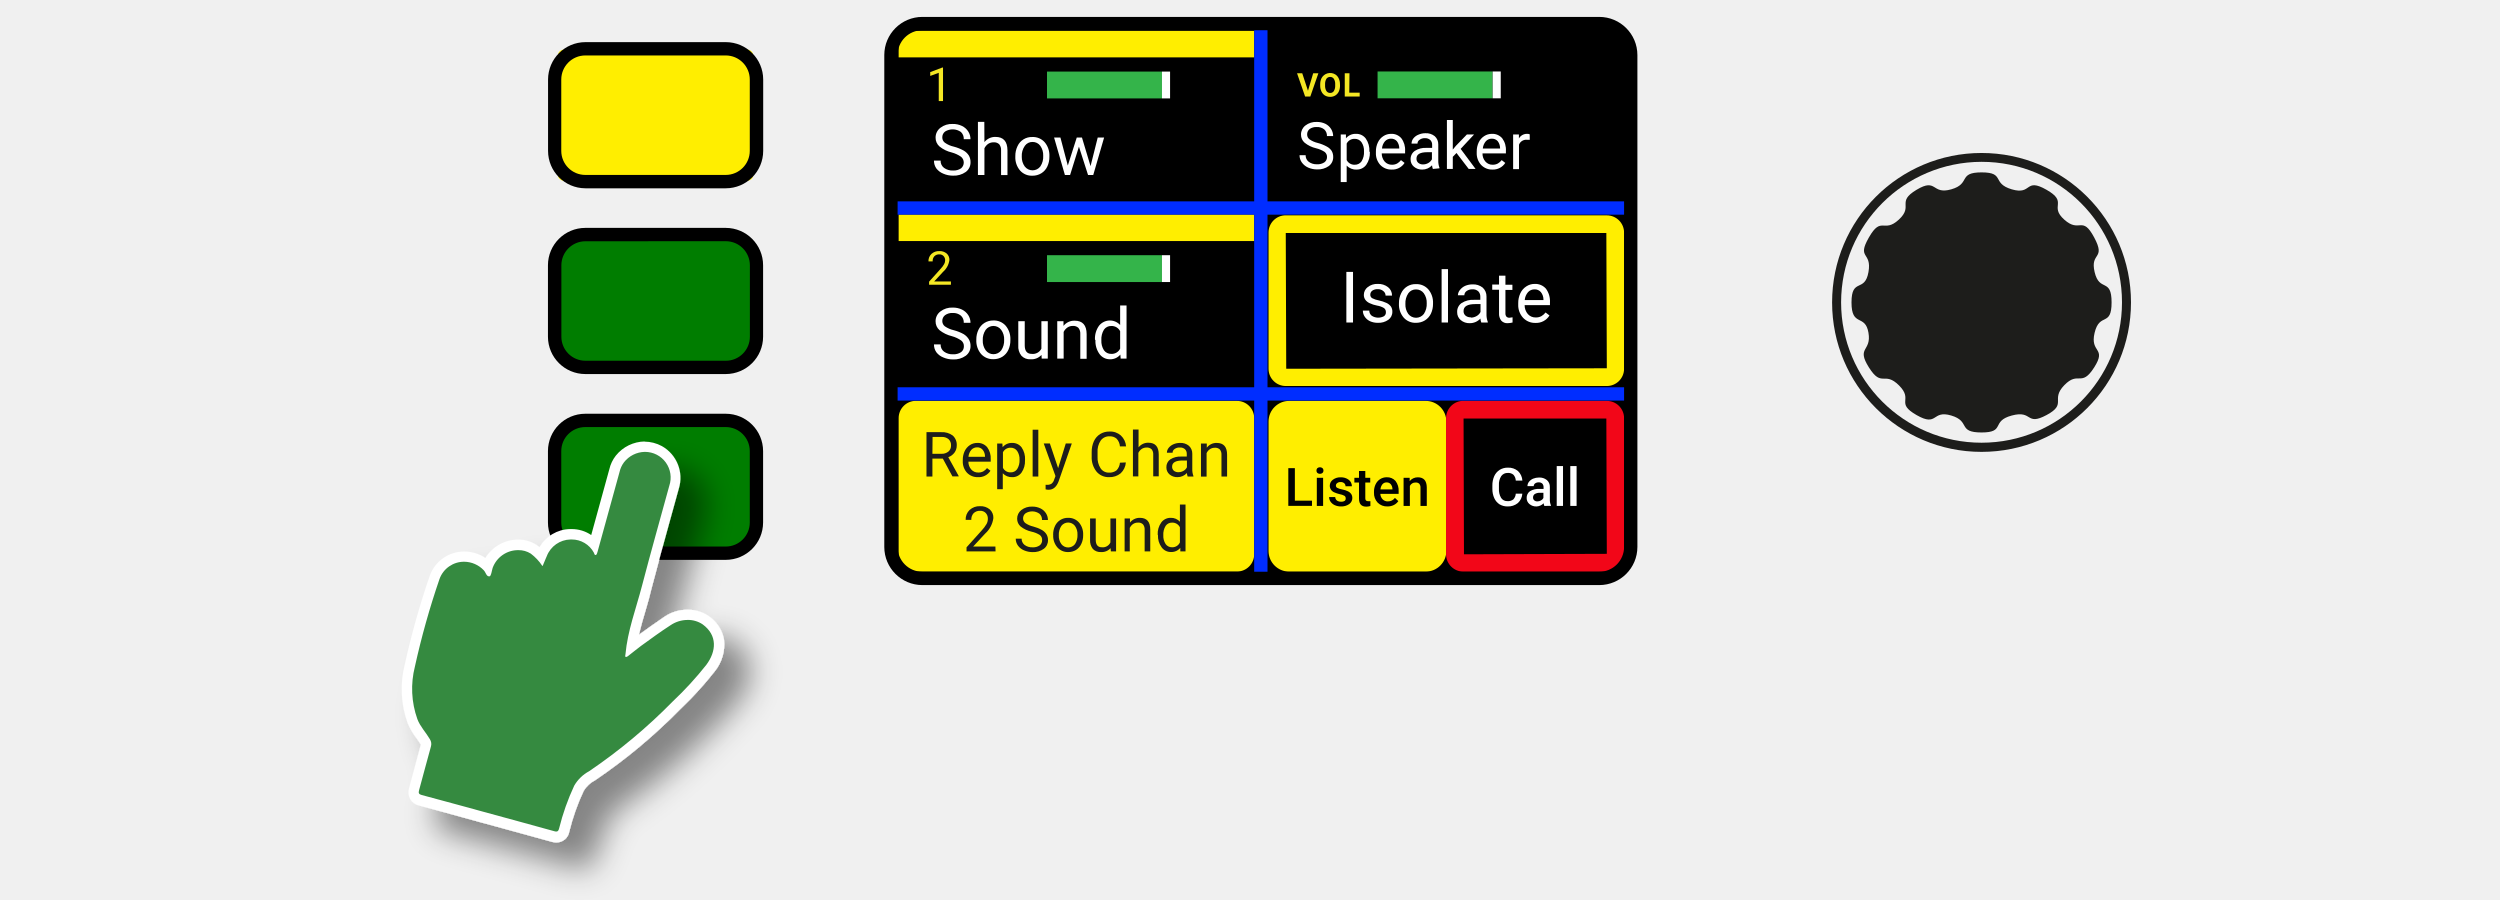
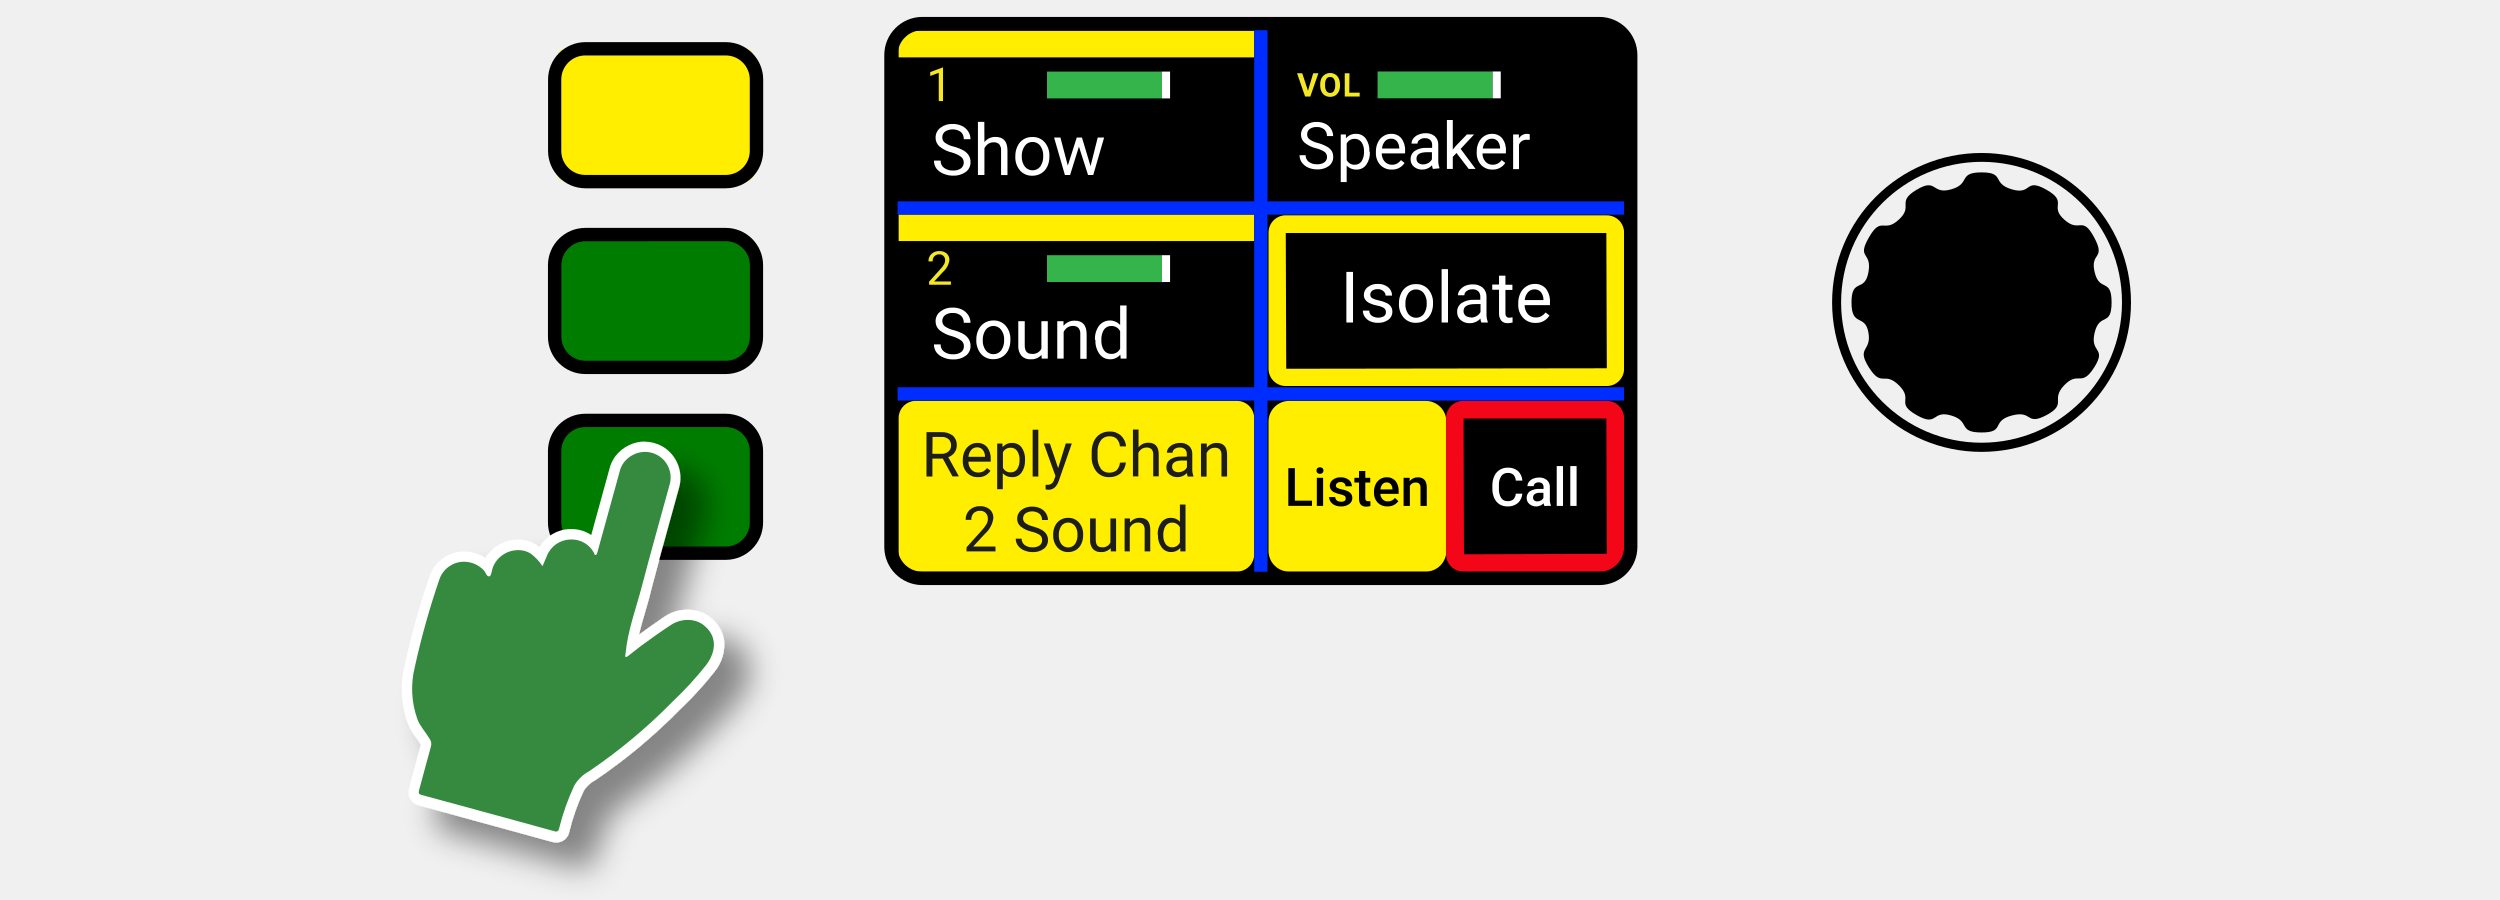
<svg xmlns="http://www.w3.org/2000/svg" width="480.61" height="172.89" viewBox="0 0 480.61 172.89">
  <defs>
-     <style>.a{fill:none;}.b{fill:#1d1d1b;}.c{fill:#007d00;}.d{fill:#fe0;}.e{fill:#34b44a;}.f{fill:#fff;}.g{fill:#f4e724;}.h{clip-path:url(#a);}.i{clip-path:url(#b);}.j{fill:#f20618;}.k{fill:#002dff;}.l{filter:url(#c);}.m{fill:#368a41;}</style>
+     <style>.a{fill:none;}.b{fill:#1d1d1b;}.c{fill:#007d00;}.d{fill:#fe0;}.e{fill:#34b44a;}.f{fill:#fff;}.g{fill:#f4e724;}.h{clip-path:url(#a);}.i{clip-path:url(#b);}.j{fill:#f20618;}.k{fill:#002dff;}.l{filter:url(#c);}.m{fill:#368a41;}.n{fill:currentColor;}</style>
    <clipPath id="a">
      <rect class="a" x="177.83" y="57.53" width="63.24" height="14.87" />
    </clipPath>
    <clipPath id="b">
      <rect class="a" x="177.83" y="22.22" width="63.24" height="14.87" />
    </clipPath>
    <filter id="c" x="-40%" y="-40%" width="180%" height="180%" name="dropshadow-right_mcx">
      <feGaussianBlur stdDeviation="3" in="SourceAlpha" />
      <feOffset dx="5" dy="5" />
      <feComponentTransfer>
        <feFuncA slope="0.45" type="linear" />
      </feComponentTransfer>
      <feMerge>
        <feMergeNode />
        <feMergeNode in="SourceGraphic" />
      </feMerge>
    </filter>
  </defs>
-   <path class="b" d="M405.94,58.14c0,4.8-2.3,1.84-3.26,5.82s2.4,2.77-.09,6.68-3,.58-5.74,3.41.64,3.57-3.41,5.74-2.6-1-6.68.09-1.14,3.26-5.82,3.26-2.05-2.14-5.83-3.26-2.52,2.29-6.67-.09-.51-2.84-3.36-5.69-3.29.51-5.79-3.46.54-3-.09-6.68-3.26-1-3.26-5.82,2.55-1.81,3.26-5.83-2.33-2.45.09-6.67,2.82-.72,5.74-3.41-.57-3.35,3.41-5.74,2.85,1,6.67-.09,1.22-3.26,5.83-3.26,1.86,2.09,5.82,3.26,2.43-2.34,6.68.09.42,3.07,3.41,5.74,3.41-.94,5.74,3.41-.83,2.75.09,6.67,3.26,1,3.26,5.83" />
-   <path class="b" d="M380.94,31.11a27,27,0,1,1-27,27,27.06,27.06,0,0,1,27-27m0-1.7a28.73,28.73,0,1,0,28.73,28.73,28.73,28.73,0,0,0-28.73-28.73Z" />
+   <path class="n" d="M405.94,58.14c0,4.8-2.3,1.84-3.26,5.82s2.4,2.77-.09,6.68-3,.58-5.74,3.41.64,3.57-3.41,5.74-2.6-1-6.68.09-1.14,3.26-5.82,3.26-2.05-2.14-5.83-3.26-2.52,2.29-6.67-.09-.51-2.84-3.36-5.69-3.29.51-5.79-3.46.54-3-.09-6.68-3.26-1-3.26-5.82,2.55-1.81,3.26-5.83-2.33-2.45.09-6.67,2.82-.72,5.74-3.41-.57-3.35,3.41-5.74,2.85,1,6.67-.09,1.22-3.26,5.83-3.26,1.86,2.09,5.82,3.26,2.43-2.34,6.68.09.42,3.07,3.41,5.74,3.41-.94,5.74,3.41-.83,2.75.09,6.67,3.26,1,3.26,5.83" />
+   <path class="n" d="M380.94,31.11a27,27,0,1,1-27,27,27.06,27.06,0,0,1,27-27m0-1.7a28.73,28.73,0,1,0,28.73,28.73,28.73,28.73,0,0,0-28.73-28.73Z" />
  <rect class="c" x="107.26" y="81.64" width="37.54" height="23.89" rx="1.11" />
  <rect class="c" x="107.26" y="45.92" width="37.54" height="23.89" rx="1.11" />
  <rect class="d" x="107.26" y="9.55" width="37.54" height="25.19" rx="1.11" />
  <path d="M139.52,107.63h-27a7.19,7.19,0,0,1-7.18-7.18V86.72a7.19,7.19,0,0,1,7.18-7.18h27a7.19,7.19,0,0,1,7.18,7.18v13.73A7.19,7.19,0,0,1,139.52,107.63Zm-27-25.53a4.62,4.62,0,0,0-4.62,4.62v13.73a4.62,4.62,0,0,0,4.62,4.62h27a4.62,4.62,0,0,0,4.62-4.62V86.72a4.62,4.62,0,0,0-4.62-4.62Z" />
  <path d="M139.52,71.91h-27a7.19,7.19,0,0,1-7.18-7.18V51a7.19,7.19,0,0,1,7.18-7.19h27A7.19,7.19,0,0,1,146.7,51V64.73A7.19,7.19,0,0,1,139.52,71.91Zm-27-25.53A4.63,4.63,0,0,0,107.92,51V64.73a4.62,4.62,0,0,0,4.62,4.62h27a4.62,4.62,0,0,0,4.62-4.62V51a4.63,4.63,0,0,0-4.62-4.63Z" />
  <path d="M139.52,36.2h-27A7.2,7.2,0,0,1,105.36,29V15.29a7.2,7.2,0,0,1,7.18-7.19h27a7.2,7.2,0,0,1,7.18,7.19V29A7.2,7.2,0,0,1,139.52,36.2Zm-27-25.54a4.63,4.63,0,0,0-4.62,4.63V29a4.63,4.63,0,0,0,4.62,4.63h27A4.63,4.63,0,0,0,144.14,29V15.29a4.63,4.63,0,0,0-4.62-4.63Z" />
  <rect x="171.28" y="4.53" width="142.22" height="106.66" rx="5.52" />
  <rect class="d" x="175.03" y="79.54" width="63.72" height="28.1" />
  <path class="b" d="M181.25,88.16h-2v3.45h-1.14V83.08h2.83a3.4,3.4,0,0,1,2.22.65,2.39,2.39,0,0,1,.77,1.91A2.25,2.25,0,0,1,183.5,87a2.5,2.5,0,0,1-1.2.89l2,3.62v.07H183.1Zm-2-.92H181a2,2,0,0,0,1.34-.44,1.45,1.45,0,0,0,.49-1.16,1.54,1.54,0,0,0-.47-1.21A1.93,1.93,0,0,0,181,84h-1.72Z" />
  <path class="b" d="M188,91.73a2.79,2.79,0,0,1-2.1-.85,3.14,3.14,0,0,1-.81-2.27v-.19a3.85,3.85,0,0,1,.36-1.69,2.86,2.86,0,0,1,1-1.16,2.53,2.53,0,0,1,1.41-.42,2.36,2.36,0,0,1,1.92.82,3.56,3.56,0,0,1,.68,2.33v.45h-4.29a2.21,2.21,0,0,0,.55,1.51,1.7,1.7,0,0,0,1.33.58,1.93,1.93,0,0,0,1-.23,2.58,2.58,0,0,0,.7-.62l.66.51A2.66,2.66,0,0,1,188,91.73ZM187.84,86a1.46,1.46,0,0,0-1.11.48,2.36,2.36,0,0,0-.55,1.34h3.18v-.08a2,2,0,0,0-.45-1.28A1.32,1.32,0,0,0,187.84,86Z" />
  <path class="b" d="M197.05,88.51a3.81,3.81,0,0,1-.66,2.33,2.12,2.12,0,0,1-1.79.89,2.33,2.33,0,0,1-1.82-.74v3.06H191.7V85.27h1l.05.7a2.24,2.24,0,0,1,1.84-.82,2.19,2.19,0,0,1,1.81.86,3.89,3.89,0,0,1,.66,2.4ZM196,88.39a2.79,2.79,0,0,0-.46-1.7,1.47,1.47,0,0,0-1.25-.62,1.6,1.6,0,0,0-1.48.87v3a1.59,1.59,0,0,0,1.49.87,1.45,1.45,0,0,0,1.24-.62A3.08,3.08,0,0,0,196,88.39Z" />
  <path class="b" d="M199.61,91.61h-1.09v-9h1.09Z" />
  <path class="b" d="M203.42,90l1.47-4.75h1.16l-2.55,7.32c-.39,1-1,1.58-1.88,1.58l-.2,0-.41-.07V93.2l.3,0a1.41,1.41,0,0,0,.85-.22,1.57,1.57,0,0,0,.51-.82l.24-.64-2.26-6.27h1.18Z" />
  <path class="b" d="M216.44,88.9a3.17,3.17,0,0,1-1,2.09,3.29,3.29,0,0,1-2.24.74,3,3,0,0,1-2.42-1.09,4.34,4.34,0,0,1-.91-2.9v-.82a4.9,4.9,0,0,1,.42-2.09,3.23,3.23,0,0,1,1.21-1.39,3.36,3.36,0,0,1,1.8-.48,3.06,3.06,0,0,1,2.18.76,3.18,3.18,0,0,1,1,2.1H215.3a2.43,2.43,0,0,0-.63-1.48,1.91,1.91,0,0,0-1.37-.46,2,2,0,0,0-1.69.8A3.65,3.65,0,0,0,211,87v.82a3.71,3.71,0,0,0,.58,2.21,1.87,1.87,0,0,0,1.62.83,2.17,2.17,0,0,0,1.44-.43,2.36,2.36,0,0,0,.66-1.48Z" />
  <path class="b" d="M218.88,86a2.32,2.32,0,0,1,1.88-.89c1.34,0,2,.76,2,2.27v4.19H221.7v-4.2a1.47,1.47,0,0,0-.31-1,1.27,1.27,0,0,0-1-.33,1.59,1.59,0,0,0-.92.28,2,2,0,0,0-.63.74v4.52H217.8v-9h1.08Z" />
  <path class="b" d="M228.32,91.61a2.49,2.49,0,0,1-.15-.67,2.42,2.42,0,0,1-1.8.79,2.25,2.25,0,0,1-1.54-.53,1.74,1.74,0,0,1-.6-1.35,1.8,1.8,0,0,1,.75-1.54,3.59,3.59,0,0,1,2.12-.54h1.05v-.5a1.22,1.22,0,0,0-.34-.91,1.37,1.37,0,0,0-1-.33,1.55,1.55,0,0,0-1,.29.86.86,0,0,0-.39.71h-1.09a1.51,1.51,0,0,1,.33-.92,2.35,2.35,0,0,1,.92-.7,3.1,3.1,0,0,1,1.27-.26,2.46,2.46,0,0,1,1.71.55,2,2,0,0,1,.65,1.51v2.92a3.58,3.58,0,0,0,.22,1.39v.09Zm-1.8-.83a2,2,0,0,0,1-.26,1.56,1.56,0,0,0,.66-.69v-1.3h-.85c-1.32,0-2,.39-2,1.17a1,1,0,0,0,.34.8A1.32,1.32,0,0,0,226.52,90.78Z" />
  <path class="b" d="M232,85.27l0,.8a2.3,2.3,0,0,1,1.9-.92c1.34,0,2,.76,2,2.27v4.19h-1.08v-4.2a1.47,1.47,0,0,0-.31-1,1.27,1.27,0,0,0-1-.33,1.65,1.65,0,0,0-.93.28,2,2,0,0,0-.62.74v4.52h-1.08V85.27Z" />
  <path class="b" d="M191.39,106h-5.58v-.78l2.95-3.28a6.66,6.66,0,0,0,.9-1.21,2,2,0,0,0,.25-1,1.52,1.52,0,0,0-.4-1.1,1.4,1.4,0,0,0-1.08-.43,1.67,1.67,0,0,0-1.26.46,1.75,1.75,0,0,0-.44,1.28h-1.09a2.49,2.49,0,0,1,.76-1.9,2.79,2.79,0,0,1,2-.73,2.73,2.73,0,0,1,1.88.62,2.14,2.14,0,0,1,.69,1.67,4.87,4.87,0,0,1-1.6,3l-2.29,2.47h4.28Z" />
  <path class="b" d="M198.31,102.21a5.23,5.23,0,0,1-2.11-1,1.94,1.94,0,0,1-.66-1.49,2.07,2.07,0,0,1,.81-1.67,3.19,3.19,0,0,1,2.09-.66,3.45,3.45,0,0,1,1.57.34,2.59,2.59,0,0,1,1.07.94,2.4,2.4,0,0,1,.38,1.3h-1.14a1.53,1.53,0,0,0-.49-1.21,2.4,2.4,0,0,0-2.68-.08,1.22,1.22,0,0,0-.47,1,1.12,1.12,0,0,0,.44.88,4.43,4.43,0,0,0,1.51.66,7,7,0,0,1,1.66.66,2.5,2.5,0,0,1,.89.84,2.09,2.09,0,0,1,.29,1.13,2,2,0,0,1-.81,1.66,3.41,3.41,0,0,1-2.16.63,4.11,4.11,0,0,1-1.64-.34,2.67,2.67,0,0,1-1.17-.92,2.24,2.24,0,0,1-.42-1.33h1.13a1.48,1.48,0,0,0,.58,1.22,2.39,2.39,0,0,0,1.52.45,2.17,2.17,0,0,0,1.37-.37,1.19,1.19,0,0,0,.47-1,1.15,1.15,0,0,0-.44-1A4.93,4.93,0,0,0,198.31,102.21Z" />
  <path class="b" d="M202.46,102.78a3.76,3.76,0,0,1,.36-1.67,2.71,2.71,0,0,1,2.51-1.56,2.67,2.67,0,0,1,2.1.9,3.46,3.46,0,0,1,.8,2.38v.08a3.71,3.71,0,0,1-.36,1.66,2.69,2.69,0,0,1-1,1.15,2.82,2.82,0,0,1-1.51.41,2.66,2.66,0,0,1-2.09-.9,3.4,3.4,0,0,1-.8-2.37Zm1.09.13a2.67,2.67,0,0,0,.49,1.69,1.65,1.65,0,0,0,2.62,0,3,3,0,0,0,.48-1.81,2.71,2.71,0,0,0-.49-1.69,1.64,1.64,0,0,0-2.61,0A3,3,0,0,0,203.55,102.91Z" />
  <path class="b" d="M213.5,105.38a2.29,2.29,0,0,1-1.86.75,2,2,0,0,1-1.54-.59,2.61,2.61,0,0,1-.54-1.75V99.67h1.09v4.1q0,1.44,1.17,1.44a1.61,1.61,0,0,0,1.65-.93V99.67h1.09V106h-1Z" />
  <path class="b" d="M217.23,99.67l0,.8a2.33,2.33,0,0,1,1.9-.92c1.34,0,2,.76,2,2.27V106h-1.08v-4.2a1.47,1.47,0,0,0-.32-1,1.24,1.24,0,0,0-1-.33,1.59,1.59,0,0,0-.92.28,1.94,1.94,0,0,0-.62.74V106H216.2V99.67Z" />
  <path class="b" d="M222.56,102.79a3.71,3.71,0,0,1,.69-2.35,2.2,2.2,0,0,1,1.81-.89,2.23,2.23,0,0,1,1.77.76V97h1.08v9h-1l0-.68a2.21,2.21,0,0,1-1.81.8,2.14,2.14,0,0,1-1.79-.91,3.69,3.69,0,0,1-.7-2.35Zm1.08.12a2.8,2.8,0,0,0,.45,1.69,1.46,1.46,0,0,0,1.23.61,1.59,1.59,0,0,0,1.51-.93v-2.91a1.61,1.61,0,0,0-1.5-.9,1.45,1.45,0,0,0-1.24.62A3.07,3.07,0,0,0,223.64,102.91Z" />
  <path class="d" d="M237.71,80.47l.09,26-61.64.09-.09-26.1h61.64m.09-3.4H176.07a3.31,3.31,0,0,0-3.31,3.32v26.18a3.32,3.32,0,0,0,3.31,3.32H237.8a3.32,3.32,0,0,0,3.31-3.32V80.39a3.31,3.31,0,0,0-3.31-3.32Z" />
  <rect class="e" x="201.28" y="49.06" width="22.1" height="5.16" />
  <rect class="f" x="223.38" y="49.06" width="1.56" height="5.16" />
  <rect class="d" x="172.76" y="41.24" width="68.35" height="5.1" />
  <path class="g" d="M182.81,54.74h-4.2v-.59l2.22-2.47a4.67,4.67,0,0,0,.68-.91,1.44,1.44,0,0,0,.19-.72,1.14,1.14,0,0,0-.31-.83,1.07,1.07,0,0,0-.81-.32,1.25,1.25,0,0,0-.94.35,1.3,1.3,0,0,0-.34,1h-.81a1.88,1.88,0,0,1,.57-1.43,2.09,2.09,0,0,1,1.52-.55,2.06,2.06,0,0,1,1.42.47,1.6,1.6,0,0,1,.52,1.25,3.66,3.66,0,0,1-1.21,2.26l-1.72,1.86h3.22Z" />
  <g class="h">
    <path class="f" d="M183,64.63a6.17,6.17,0,0,1-2.39-1.16,2.22,2.22,0,0,1-.75-1.7,2.32,2.32,0,0,1,.92-1.89,3.6,3.6,0,0,1,2.37-.75,4,4,0,0,1,1.78.38,3,3,0,0,1,1.21,1.07,2.66,2.66,0,0,1,.43,1.48h-1.29a1.75,1.75,0,0,0-.55-1.38,2.26,2.26,0,0,0-1.58-.51,2.3,2.3,0,0,0-1.47.42,1.39,1.39,0,0,0-.53,1.15,1.28,1.28,0,0,0,.5,1,5,5,0,0,0,1.71.74,8.21,8.21,0,0,1,1.89.75,2.93,2.93,0,0,1,1,1,2.41,2.41,0,0,1,.33,1.28,2.26,2.26,0,0,1-.92,1.88,3.86,3.86,0,0,1-2.45.71,4.58,4.58,0,0,1-1.86-.38,3.1,3.1,0,0,1-1.34-1,2.55,2.55,0,0,1-.46-1.51h1.28a1.65,1.65,0,0,0,.65,1.39,2.72,2.72,0,0,0,1.73.51,2.55,2.55,0,0,0,1.55-.41,1.35,1.35,0,0,0,.54-1.13,1.33,1.33,0,0,0-.5-1.1A5.83,5.83,0,0,0,183,64.63Z" />
    <path class="f" d="M187.69,65.28a4.18,4.18,0,0,1,.42-1.9,3.09,3.09,0,0,1,1.16-1.31,3.17,3.17,0,0,1,1.69-.46,3,3,0,0,1,2.37,1,3.9,3.9,0,0,1,.91,2.71v.08a4.29,4.29,0,0,1-.4,1.89,3.09,3.09,0,0,1-1.15,1.3,3.19,3.19,0,0,1-1.72.46,3.06,3.06,0,0,1-2.37-1,3.94,3.94,0,0,1-.91-2.7Zm1.24.14a3.06,3.06,0,0,0,.56,1.92,1.87,1.87,0,0,0,3,0,3.33,3.33,0,0,0,.55-2,3,3,0,0,0-.56-1.92,1.86,1.86,0,0,0-3,0A3.33,3.33,0,0,0,188.93,65.42Z" />
    <path class="f" d="M200.22,68.23a2.6,2.6,0,0,1-2.1.84,2.21,2.21,0,0,1-1.75-.67,2.8,2.8,0,0,1-.61-2V61.75H197v4.64c0,1.09.44,1.64,1.33,1.64a1.83,1.83,0,0,0,1.87-1V61.75h1.23v7.19h-1.17Z" />
    <path class="f" d="M204.45,61.75l0,.9a2.63,2.63,0,0,1,2.15-1c1.52,0,2.29.86,2.3,2.58v4.75h-1.22V64.18a1.7,1.7,0,0,0-.36-1.15,1.42,1.42,0,0,0-1.09-.37,1.72,1.72,0,0,0-1.05.32,2.18,2.18,0,0,0-.7.83v5.13h-1.23V61.75Z" />
    <path class="f" d="M210.5,65.28a4.23,4.23,0,0,1,.78-2.66,2.67,2.67,0,0,1,4.06-.14V58.73h1.23V68.94h-1.13l-.06-.77a2.51,2.51,0,0,1-2,.9,2.45,2.45,0,0,1-2-1,4.22,4.22,0,0,1-.79-2.67Zm1.23.14a3.25,3.25,0,0,0,.5,1.92,1.65,1.65,0,0,0,1.4.69,1.8,1.8,0,0,0,1.71-1V63.67a1.82,1.82,0,0,0-1.7-1,1.64,1.64,0,0,0-1.41.7A3.54,3.54,0,0,0,211.73,65.42Z" />
  </g>
  <rect class="e" x="201.28" y="13.76" width="22.1" height="5.16" />
  <rect class="f" x="223.38" y="13.76" width="1.56" height="5.16" />
  <rect class="d" x="172.76" y="5.93" width="68.35" height="5.1" />
  <path class="g" d="M181.29,19.43h-.82V14l-1.64.6v-.74l2.33-.88h.13Z" />
  <g class="i">
    <path class="f" d="M183,29.32a5.9,5.9,0,0,1-2.39-1.16,2.21,2.21,0,0,1-.75-1.7,2.35,2.35,0,0,1,.92-1.89,3.59,3.59,0,0,1,2.37-.74,3.91,3.91,0,0,1,1.78.38,2.93,2.93,0,0,1,1.21,1.07,2.66,2.66,0,0,1,.43,1.48h-1.29a1.79,1.79,0,0,0-.55-1.39,2.76,2.76,0,0,0-3.05-.08,1.38,1.38,0,0,0-.53,1.15,1.25,1.25,0,0,0,.5,1,4.77,4.77,0,0,0,1.71.75,8.21,8.21,0,0,1,1.89.75,2.9,2.9,0,0,1,1,.95,2.48,2.48,0,0,1,.33,1.29,2.26,2.26,0,0,1-.92,1.88,3.92,3.92,0,0,1-2.45.71,4.58,4.58,0,0,1-1.86-.38,3.25,3.25,0,0,1-1.34-1,2.57,2.57,0,0,1-.46-1.51h1.28a1.65,1.65,0,0,0,.65,1.39,2.72,2.72,0,0,0,1.73.51,2.49,2.49,0,0,0,1.55-.42,1.45,1.45,0,0,0,0-2.22A5.79,5.79,0,0,0,183,29.32Z" />
    <path class="f" d="M189.25,27.32a2.62,2.62,0,0,1,2.13-1c1.52,0,2.28.86,2.3,2.57v4.76h-1.23V28.88a1.7,1.7,0,0,0-.36-1.15,1.4,1.4,0,0,0-1.08-.37,1.83,1.83,0,0,0-1.06.31,2.29,2.29,0,0,0-.7.84v5.13H188V23.43h1.23Z" />
    <path class="f" d="M195.19,30a4.24,4.24,0,0,1,.42-1.9,3,3,0,0,1,2.85-1.76,3,3,0,0,1,2.37,1,3.89,3.89,0,0,1,.91,2.7v.09a4.22,4.22,0,0,1-.4,1.88,3,3,0,0,1-1.15,1.3,3.19,3.19,0,0,1-1.72.47,3,3,0,0,1-2.37-1,3.86,3.86,0,0,1-.91-2.69Zm1.24.15A3.06,3.06,0,0,0,197,32a1.88,1.88,0,0,0,3,0,3.34,3.34,0,0,0,.55-2.06,3.09,3.09,0,0,0-.56-1.91,1.79,1.79,0,0,0-1.49-.74,1.75,1.75,0,0,0-1.47.73A3.27,3.27,0,0,0,196.43,30.12Z" />
    <path class="f" d="M209.65,31.94l1.38-5.5h1.23l-2.09,7.2h-1l-1.75-5.45-1.7,5.45h-1l-2.08-7.2h1.22l1.42,5.39L207,26.44h1Z" />
  </g>
  <rect class="d" x="243.87" y="77.07" width="34.18" height="32.82" rx="3.97" />
  <path d="M248.93,96.25h3.29v1h-4.55V90h1.26Z" />
  <path d="M253.08,90.46a.63.63,0,0,1,.17-.46.81.81,0,0,1,1,0,.63.63,0,0,1,.18.46.62.62,0,0,1-.18.46.81.81,0,0,1-1,0A.61.61,0,0,1,253.08,90.46Zm1.28,6.8h-1.21v-5.4h1.21Z" />
  <path d="M258.7,95.79a.54.54,0,0,0-.26-.49,3.11,3.11,0,0,0-.89-.3,5,5,0,0,1-1-.33,1.39,1.39,0,0,1-.91-1.27,1.45,1.45,0,0,1,.59-1.17,2.34,2.34,0,0,1,1.5-.47,2.42,2.42,0,0,1,1.56.48,1.52,1.52,0,0,1,.6,1.24h-1.22a.76.76,0,0,0-.25-.58,1,1,0,0,0-.69-.23,1,1,0,0,0-.65.19.57.57,0,0,0-.26.49.47.47,0,0,0,.24.43,3.13,3.13,0,0,0,1,.32,4.3,4.3,0,0,1,1.12.37,1.55,1.55,0,0,1,.6.52,1.34,1.34,0,0,1,.2.74,1.42,1.42,0,0,1-.61,1.18,2.57,2.57,0,0,1-1.58.45,2.8,2.8,0,0,1-1.18-.24,2,2,0,0,1-.81-.66,1.58,1.58,0,0,1-.29-.9h1.18a.88.88,0,0,0,.32.66,1.31,1.31,0,0,0,.8.23,1.19,1.19,0,0,0,.72-.18A.56.56,0,0,0,258.7,95.79Z" />
  <path d="M262.47,90.55v1.31h.95v.9h-.95v3a.67.67,0,0,0,.12.45.58.58,0,0,0,.44.14,2,2,0,0,0,.42,0v.93a2.88,2.88,0,0,1-.8.12c-.93,0-1.39-.52-1.39-1.54V92.76h-.89v-.9h.89V90.55Z" />
  <path d="M266.72,97.36a2.49,2.49,0,0,1-1.87-.73,2.64,2.64,0,0,1-.71-1.93v-.15a3.18,3.18,0,0,1,.31-1.44,2.4,2.4,0,0,1,.87-1,2.31,2.31,0,0,1,1.26-.36,2.12,2.12,0,0,1,1.7.71,3,3,0,0,1,.6,2v.48h-3.52a1.59,1.59,0,0,0,.45,1.06,1.32,1.32,0,0,0,1,.39,1.64,1.64,0,0,0,1.36-.67l.65.62a2.26,2.26,0,0,1-.87.75A2.66,2.66,0,0,1,266.72,97.36Zm-.14-4.62a1,1,0,0,0-.81.35,1.84,1.84,0,0,0-.39,1h2.31V94a1.49,1.49,0,0,0-.33-.92A1,1,0,0,0,266.58,92.74Z" />
  <path d="M271,91.86l0,.63a2,2,0,0,1,1.57-.73c1.13,0,1.7.65,1.72,1.93v3.57h-1.21v-3.5a1.11,1.11,0,0,0-.23-.76.93.93,0,0,0-.72-.24,1.16,1.16,0,0,0-1.09.66v3.84h-1.21v-5.4Z" />
  <path class="f" d="M292.66,94.9a2.66,2.66,0,0,1-.86,1.81,2.94,2.94,0,0,1-2,.65,2.87,2.87,0,0,1-1.53-.41,2.77,2.77,0,0,1-1-1.17,4.22,4.22,0,0,1-.37-1.76v-.68a4.3,4.3,0,0,1,.36-1.81,2.82,2.82,0,0,1,1.05-1.21,2.93,2.93,0,0,1,1.57-.42,2.84,2.84,0,0,1,1.94.65,2.75,2.75,0,0,1,.85,1.84H291.4a1.77,1.77,0,0,0-.46-1.13,1.5,1.5,0,0,0-1.07-.34,1.46,1.46,0,0,0-1.26.6,2.91,2.91,0,0,0-.45,1.76v.65a3.18,3.18,0,0,0,.42,1.79,1.38,1.38,0,0,0,1.23.62,1.65,1.65,0,0,0,1.12-.33,1.79,1.79,0,0,0,.47-1.11Z" />
  <path class="f" d="M296.89,97.26a1.94,1.94,0,0,1-.14-.51,2,2,0,0,1-2.74.14,1.48,1.48,0,0,1-.52-1.14,1.54,1.54,0,0,1,.65-1.33A3.13,3.13,0,0,1,296,94h.74v-.35a1,1,0,0,0-.23-.67.94.94,0,0,0-.72-.25,1.09,1.09,0,0,0-.67.2.65.65,0,0,0-.27.53h-1.21a1.37,1.37,0,0,1,.29-.83,2.06,2.06,0,0,1,.8-.61,3,3,0,0,1,1.13-.22,2.24,2.24,0,0,1,1.51.48,1.68,1.68,0,0,1,.58,1.34V96a2.67,2.67,0,0,0,.21,1.16v.09Zm-1.33-.87a1.32,1.32,0,0,0,.67-.18,1.09,1.09,0,0,0,.48-.47v-1h-.65a1.74,1.74,0,0,0-1,.23.76.76,0,0,0-.34.66.69.69,0,0,0,.23.56A.88.88,0,0,0,295.56,96.39Z" />
  <path class="f" d="M300.48,97.26h-1.21V89.6h1.21Z" />
  <path class="f" d="M303.09,97.26h-1.21V89.6h1.21Z" />
  <path class="j" d="M308.81,80.47l.09,26-27.46.09-.08-26.1h27.45m.09-3.4H281.36A3.32,3.32,0,0,0,278,80.39v26.18a3.32,3.32,0,0,0,3.32,3.32H308.9a3.32,3.32,0,0,0,3.32-3.32V80.39a3.32,3.32,0,0,0-3.32-3.32Z" />
  <path class="f" d="M260.11,62h-1.28V52.27h1.28Z" />
  <path class="f" d="M266.43,60a.92.92,0,0,0-.37-.78,3.67,3.67,0,0,0-1.31-.47,5.83,5.83,0,0,1-1.48-.48,2.12,2.12,0,0,1-.81-.66,1.58,1.58,0,0,1-.27-.92,1.87,1.87,0,0,1,.75-1.5,2.92,2.92,0,0,1,1.91-.61,3,3,0,0,1,2,.63,2,2,0,0,1,.76,1.62h-1.24a1.09,1.09,0,0,0-.43-.87,1.56,1.56,0,0,0-1.08-.37,1.7,1.7,0,0,0-1.05.29.94.94,0,0,0-.38.77.76.76,0,0,0,.35.67,4.5,4.5,0,0,0,1.28.43,6.83,6.83,0,0,1,1.49.49,2.22,2.22,0,0,1,.85.69,1.73,1.73,0,0,1,.27,1,1.84,1.84,0,0,1-.77,1.55,3.21,3.21,0,0,1-2,.58,3.58,3.58,0,0,1-1.53-.31,2.51,2.51,0,0,1-1-.85,2.07,2.07,0,0,1-.37-1.19h1.23a1.26,1.26,0,0,0,.49,1,2.31,2.31,0,0,0,2.34.08A.87.87,0,0,0,266.43,60Z" />
  <path class="f" d="M268.94,58.28a4.21,4.21,0,0,1,.42-1.9,3,3,0,0,1,2.84-1.76,3,3,0,0,1,2.38,1,3.89,3.89,0,0,1,.91,2.7v.09a4.36,4.36,0,0,1-.4,1.88,3.1,3.1,0,0,1-1.15,1.3,3.22,3.22,0,0,1-1.72.47,3,3,0,0,1-2.37-1,3.86,3.86,0,0,1-.91-2.69Zm1.24.15a3.06,3.06,0,0,0,.55,1.92,1.89,1.89,0,0,0,3,0,3.41,3.41,0,0,0,.55-2.06,3.07,3.07,0,0,0-.56-1.91,1.81,1.81,0,0,0-1.5-.74,1.77,1.77,0,0,0-1.47.73A3.34,3.34,0,0,0,270.18,58.43Z" />
  <path class="f" d="M278.37,62h-1.23V51.74h1.23Z" />
  <path class="f" d="M284.77,62a2.61,2.61,0,0,1-.17-.76,2.75,2.75,0,0,1-2.05.89,2.52,2.52,0,0,1-1.74-.6,1.93,1.93,0,0,1-.68-1.53,2,2,0,0,1,.85-1.74,4,4,0,0,1,2.4-.62h1.2V57a1.39,1.39,0,0,0-.39-1,1.54,1.54,0,0,0-1.13-.38,1.83,1.83,0,0,0-1.11.33,1,1,0,0,0-.44.81h-1.24a1.71,1.71,0,0,1,.38-1,2.71,2.71,0,0,1,1-.8,3.6,3.6,0,0,1,1.44-.29,2.87,2.87,0,0,1,1.95.62,2.26,2.26,0,0,1,.73,1.71v3.31a4,4,0,0,0,.25,1.58V62Zm-2-.94a2.17,2.17,0,0,0,1.1-.3,1.87,1.87,0,0,0,.75-.78V58.46h-1c-1.51,0-2.26.44-2.26,1.32a1.1,1.1,0,0,0,.38.9A1.48,1.48,0,0,0,282.73,61Z" />
  <path class="f" d="M289.41,53v1.74h1.34v1h-1.34v4.47a1,1,0,0,0,.18.65.76.76,0,0,0,.61.22,3.25,3.25,0,0,0,.58-.08v1a3.94,3.94,0,0,1-.94.13,1.52,1.52,0,0,1-1.24-.5,2.13,2.13,0,0,1-.42-1.42V55.7h-1.31v-1h1.31V53Z" />
  <path class="f" d="M295.17,62.08a3.13,3.13,0,0,1-2.38-1,3.58,3.58,0,0,1-.92-2.57v-.23a4.36,4.36,0,0,1,.41-1.91,3.11,3.11,0,0,1,1.14-1.31,2.86,2.86,0,0,1,1.6-.48,2.72,2.72,0,0,1,2.18.92,4.06,4.06,0,0,1,.77,2.65v.51H293.1a2.61,2.61,0,0,0,.62,1.72,1.94,1.94,0,0,0,1.51.65,2.12,2.12,0,0,0,1.11-.26,2.91,2.91,0,0,0,.79-.7l.75.58A3,3,0,0,1,295.17,62.08ZM295,55.63a1.63,1.63,0,0,0-1.25.54,2.62,2.62,0,0,0-.63,1.52h3.6V57.6a2.29,2.29,0,0,0-.5-1.45A1.52,1.52,0,0,0,295,55.63Z" />
  <path class="d" d="M308.81,44.8l.09,26-61.63.09-.09-26.1h61.63m.09-3.4H247.18a3.31,3.31,0,0,0-3.31,3.31V70.9a3.31,3.31,0,0,0,3.31,3.31H308.9a3.32,3.32,0,0,0,3.32-3.31V44.71a3.32,3.32,0,0,0-3.32-3.31Z" />
  <path d="M307.45,112.48H177.32a7.33,7.33,0,0,1-7.32-7.33V10.58a7.33,7.33,0,0,1,7.32-7.33H307.45a7.34,7.34,0,0,1,7.33,7.33v94.57A7.34,7.34,0,0,1,307.45,112.48ZM177.32,5.81a4.77,4.77,0,0,0-4.76,4.77v94.57a4.77,4.77,0,0,0,4.76,4.77H307.45a4.78,4.78,0,0,0,4.77-4.77V10.58a4.78,4.78,0,0,0-4.77-4.77Z" />
  <rect class="k" x="241.11" y="5.81" width="2.56" height="104.1" />
  <rect class="k" x="172.56" y="38.71" width="139.66" height="2.56" />
  <rect class="k" x="172.56" y="74.45" width="139.66" height="2.56" />
  <path class="f" d="M253,28.5a5.42,5.42,0,0,1-2.2-1.07,2,2,0,0,1-.69-1.56,2.16,2.16,0,0,1,.84-1.74,3.34,3.34,0,0,1,2.19-.69,3.76,3.76,0,0,1,1.64.35,2.73,2.73,0,0,1,1.11,1,2.57,2.57,0,0,1,.4,1.37H255.1a1.66,1.66,0,0,0-.52-1.28,2.14,2.14,0,0,0-1.45-.46,2.2,2.2,0,0,0-1.36.38,1.3,1.3,0,0,0-.48,1.07,1.14,1.14,0,0,0,.46.92,4.59,4.59,0,0,0,1.57.69,7.46,7.46,0,0,1,1.74.69A2.56,2.56,0,0,1,256,29a2.25,2.25,0,0,1,.3,1.18,2.11,2.11,0,0,1-.84,1.74,3.63,3.63,0,0,1-2.26.65,4.25,4.25,0,0,1-1.71-.35,3,3,0,0,1-1.23-1,2.34,2.34,0,0,1-.43-1.39H251a1.53,1.53,0,0,0,.6,1.28,2.51,2.51,0,0,0,1.59.47,2.34,2.34,0,0,0,1.43-.38,1.24,1.24,0,0,0,.49-1,1.2,1.2,0,0,0-.46-1A5.36,5.36,0,0,0,253,28.5Z" />
  <path class="f" d="M263.35,29.24a3.94,3.94,0,0,1-.69,2.43,2.22,2.22,0,0,1-1.88.93,2.42,2.42,0,0,1-1.89-.77V35h-1.14V25.85h1l0,.74a2.37,2.37,0,0,1,1.93-.86,2.25,2.25,0,0,1,1.88.9,4,4,0,0,1,.7,2.5Zm-1.13-.13a2.91,2.91,0,0,0-.48-1.77,1.55,1.55,0,0,0-1.31-.65,1.65,1.65,0,0,0-1.54.91v3.17a1.66,1.66,0,0,0,1.55.9,1.54,1.54,0,0,0,1.3-.64A3.2,3.2,0,0,0,262.22,29.11Z" />
  <path class="f" d="M267.55,32.6a2.92,2.92,0,0,1-2.2-.89,3.28,3.28,0,0,1-.84-2.36v-.21a3.86,3.86,0,0,1,.38-1.76,2.89,2.89,0,0,1,1.05-1.21,2.66,2.66,0,0,1,1.46-.44,2.45,2.45,0,0,1,2,.85,3.68,3.68,0,0,1,.72,2.44v.47h-4.49a2.39,2.39,0,0,0,.57,1.58,1.82,1.82,0,0,0,1.4.6,2,2,0,0,0,1-.24,2.5,2.5,0,0,0,.73-.65l.69.54A2.78,2.78,0,0,1,267.55,32.6Zm-.15-5.94a1.53,1.53,0,0,0-1.15.5,2.4,2.4,0,0,0-.57,1.4H269v-.09a2.22,2.22,0,0,0-.47-1.34A1.44,1.44,0,0,0,267.4,26.66Z" />
  <path class="f" d="M275.46,32.48a2.59,2.59,0,0,1-.16-.7,2.53,2.53,0,0,1-1.88.82,2.35,2.35,0,0,1-1.61-.56,1.76,1.76,0,0,1-.63-1.4A1.89,1.89,0,0,1,272,29a3.7,3.7,0,0,1,2.21-.57h1.11v-.52a1.27,1.27,0,0,0-.36-1,1.46,1.46,0,0,0-1.05-.35,1.6,1.6,0,0,0-1,.31.88.88,0,0,0-.41.74h-1.14a1.6,1.6,0,0,1,.35-1,2.32,2.32,0,0,1,1-.73,3.18,3.18,0,0,1,1.32-.27,2.62,2.62,0,0,1,1.79.57,2.06,2.06,0,0,1,.68,1.58v3.05a3.82,3.82,0,0,0,.23,1.45v.1Zm-1.88-.87a2,2,0,0,0,1-.27,1.79,1.79,0,0,0,.7-.72V29.26h-.89c-1.39,0-2.08.41-2.08,1.22a1,1,0,0,0,.35.83A1.37,1.37,0,0,0,273.58,31.61Z" />
  <path class="f" d="M280,29.41l-.71.74v2.33h-1.13V23.07h1.13v5.69l.6-.73L282,25.85h1.38l-2.58,2.77,2.87,3.86h-1.32Z" />
  <path class="f" d="M286.93,32.6a2.89,2.89,0,0,1-2.19-.89,3.28,3.28,0,0,1-.85-2.36v-.21a4,4,0,0,1,.38-1.76,2.89,2.89,0,0,1,1.05-1.21,2.67,2.67,0,0,1,1.47-.44,2.48,2.48,0,0,1,2,.85,3.68,3.68,0,0,1,.71,2.44v.47H285a2.29,2.29,0,0,0,.57,1.58,1.79,1.79,0,0,0,1.39.6,2,2,0,0,0,1-.24,2.5,2.5,0,0,0,.73-.65l.69.54A2.8,2.8,0,0,1,286.93,32.6Zm-.14-5.94a1.51,1.51,0,0,0-1.15.5,2.47,2.47,0,0,0-.58,1.4h3.32v-.09a2.21,2.21,0,0,0-.46-1.34A1.46,1.46,0,0,0,286.79,26.66Z" />
  <path class="f" d="M294.09,26.87a3.28,3.28,0,0,0-.56,0,1.48,1.48,0,0,0-1.51.94v4.71h-1.13V25.85H292l0,.77a1.76,1.76,0,0,1,1.58-.89,1.12,1.12,0,0,1,.5.09Z" />
  <path class="g" d="M251.45,17.45l1-3.36h1l-1.55,4.47h-1l-1.55-4.47h1Z" />
  <path class="g" d="M257.61,16.43a2.82,2.82,0,0,1-.23,1.16,1.78,1.78,0,0,1-.67.76,1.84,1.84,0,0,1-1,.27,2,2,0,0,1-1-.26,1.8,1.8,0,0,1-.67-.77,2.58,2.58,0,0,1-.24-1.14v-.22a2.79,2.79,0,0,1,.23-1.16,1.89,1.89,0,0,1,2.66-.77,1.74,1.74,0,0,1,.67.77,2.64,2.64,0,0,1,.24,1.16Zm-.93-.2a1.86,1.86,0,0,0-.25-1.07.82.82,0,0,0-.72-.37.83.83,0,0,0-.72.36,1.93,1.93,0,0,0-.25,1.06v.22a1.89,1.89,0,0,0,.25,1.06.83.83,0,0,0,.73.38.81.81,0,0,0,.71-.37,1.9,1.9,0,0,0,.25-1.06Z" />
  <path class="g" d="M259.39,17.82h2v.74h-2.87V14.09h.91Z" />
  <rect class="e" x="264.83" y="13.74" width="22.11" height="5.16" />
  <rect class="f" x="286.95" y="13.74" width="1.56" height="5.16" />
  <g class="l">
    <path class="m" d="M107,160.92a2.53,2.53,0,0,1-.67-.1c-3.45-1-6.9-1.91-10.36-2.85l-3.31-.9-3.65-1-3.64-1c-1.49-.41-3-.82-4.49-1.21a1.75,1.75,0,0,1-1.13-.77,1.78,1.78,0,0,1-.09-1.38c.34-1.23.67-2.47,1-3.71.42-1.57.84-3.13,1.27-4.69a.7.7,0,0,0-.09-.64c-.26-.45-.57-.88-.9-1.34a11.78,11.78,0,0,1-1.59-2.7A18.29,18.29,0,0,1,78.8,128a155,155,0,0,1,4.77-16.93,6,6,0,0,1,5.69-4,6.26,6.26,0,0,1,4.45,1.86v0a6.22,6.22,0,0,1,5.91-4.11,5.44,5.44,0,0,1,2.93.83A7.14,7.14,0,0,1,104,106.9l.17-.37a6,6,0,0,1,5.45-3.81h.25a5.64,5.64,0,0,1,4.33,1.94q2-7.08,3.91-14.18a5.84,5.84,0,0,1,1-2.25,6.29,6.29,0,0,1,4.8-2.35,6.07,6.07,0,0,1,2.89.75,6,6,0,0,1,2.74,7c-.55,2-1.11,4-1.67,6.08-1.2,4.32-2.43,8.79-3.59,13.19-.32,1.24-.68,2.47-1,3.71a57.72,57.72,0,0,0-1.89,7.73c.41-.33.83-.65,1.26-1l.66-.47c1.64-1.2,3.34-2.44,5.07-3.6a6.87,6.87,0,0,1,3.8-1.12,6,6,0,0,1,6,4.92,7.25,7.25,0,0,1-1.59,5.32,62.41,62.41,0,0,1-6.26,6.89l-.27.26a104.6,104.6,0,0,1-16.25,13.58,6.39,6.39,0,0,0-2.51,2.37,42.78,42.78,0,0,0-2.84,8C108.19,160.68,107.49,160.92,107,160.92Z" />
    <path class="f" d="M124,86.87a4.93,4.93,0,0,1,4.67,6.51c-1.76,6.43-3.58,12.84-5.26,19.28-1.14,4.36-2.76,8.6-3.17,13.13,0,.19-.15.43.09.52h0a.82.82,0,0,0,.42-.2c.83-.63,1.63-1.31,2.47-1.93,1.89-1.37,3.77-2.75,5.71-4a5.86,5.86,0,0,1,3.24-1,5,5,0,0,1,2.91.85c2.88,2.1,2.65,5.18.7,7.79a64.91,64.91,0,0,1-6.42,7,105.12,105.12,0,0,1-16.1,13.44,7.3,7.3,0,0,0-2.87,2.78,45.16,45.16,0,0,0-2.9,8.2c-.11.44-.25.62-.55.62a1.35,1.35,0,0,1-.4-.07c-4.55-1.27-9.12-2.5-13.68-3.75l-3.64-1c-2.72-.72-5.43-1.49-8.14-2.2-.57-.15-.66-.39-.52-.91.77-2.8,1.5-5.61,2.28-8.4a1.7,1.7,0,0,0-.19-1.41c-.77-1.32-1.88-2.44-2.42-3.89a17.36,17.36,0,0,1-.47-10.08,154,154,0,0,1,4.73-16.83,5,5,0,0,1,4.75-3.33A5.24,5.24,0,0,1,93,109.63c.37.37.5,1.17,1,1.17h.12c.32-.1.41-1.06.59-1.63a5.21,5.21,0,0,1,4.94-3.41,4.36,4.36,0,0,1,2.39.67,9.48,9.48,0,0,1,2.21,2.35s0,0,.08,0h0l.59-1.41c.06-.15.13-.29.19-.44a5,5,0,0,1,4.58-3.22h.21a4.83,4.83,0,0,1,4.26,2.52c.1.16.1.46.31.46h.08c.14,0,.25-.35.31-.56q2.13-7.68,4.24-15.38a4.89,4.89,0,0,1,.86-1.88,5.21,5.21,0,0,1,4-2m0-2h0a7.26,7.26,0,0,0-5.57,2.72,6.68,6.68,0,0,0-1.25,2.62q-1.73,6.33-3.48,12.65a6.65,6.65,0,0,0-3.79-1.15h-.29a6.86,6.86,0,0,0-5.85,3.5,5.72,5.72,0,0,0-.65-.48,6.34,6.34,0,0,0-3.47-1,7.4,7.4,0,0,0-6.3,3.55,7.18,7.18,0,0,0-4.06-1.25,7,7,0,0,0-6.63,4.66,153.33,153.33,0,0,0-4.8,17.05A19.18,19.18,0,0,0,78.37,139a12.51,12.51,0,0,0,1.72,2.94c.3.42.58.82.82,1.21-.44,1.56-.85,3.11-1.26,4.65-.33,1.23-.66,2.46-1,3.68a2.76,2.76,0,0,0,.2,2.14,2.71,2.71,0,0,0,1.74,1.24c1.5.39,3,.8,4.5,1.21l3.63,1,3.63,1,3.24.88q5.22,1.43,10.44,2.87a3.23,3.23,0,0,0,.93.14,2.51,2.51,0,0,0,2.49-2.12,41.47,41.47,0,0,1,2.77-7.83,5.48,5.48,0,0,1,2.16-2,105.49,105.49,0,0,0,16.41-13.7l.27-.26a64.73,64.73,0,0,0,6.35-7,8.19,8.19,0,0,0,1.78-6.06,7,7,0,0,0-7-5.77,7.86,7.86,0,0,0-4.36,1.29c-1.69,1.14-3.36,2.34-5,3.52.39-1.69.88-3.37,1.4-5.11.35-1.21.72-2.46,1-3.72,1.15-4.4,2.39-8.87,3.58-13.19l1.68-6.07a7,7,0,0,0-3.23-8.17,7.08,7.08,0,0,0-3.37-.87Z" />
  </g>
</svg>
